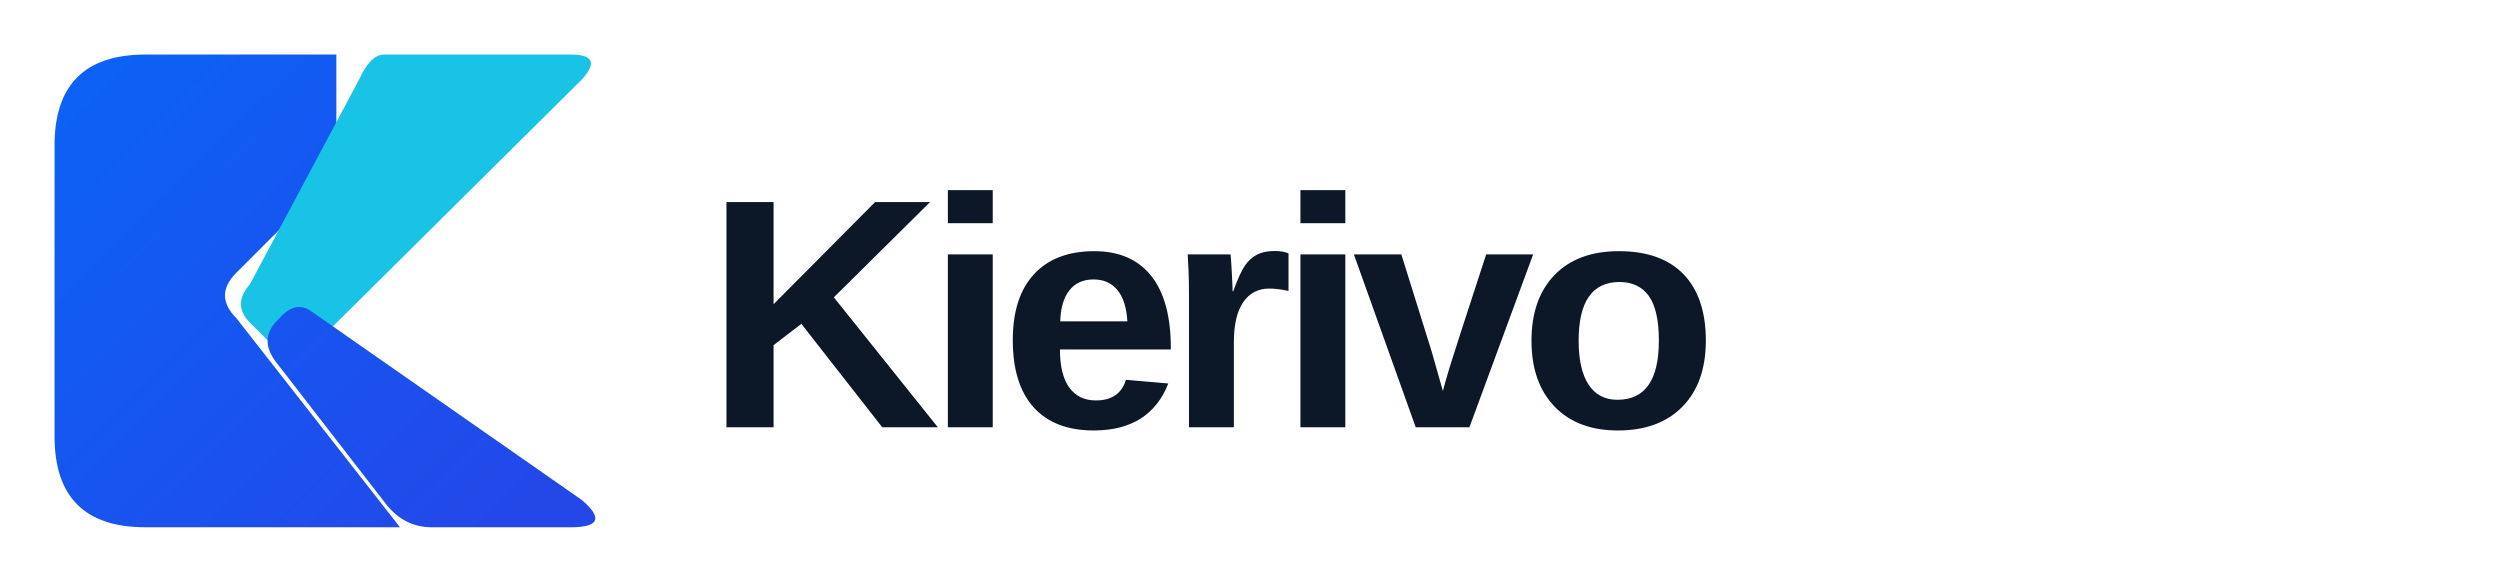
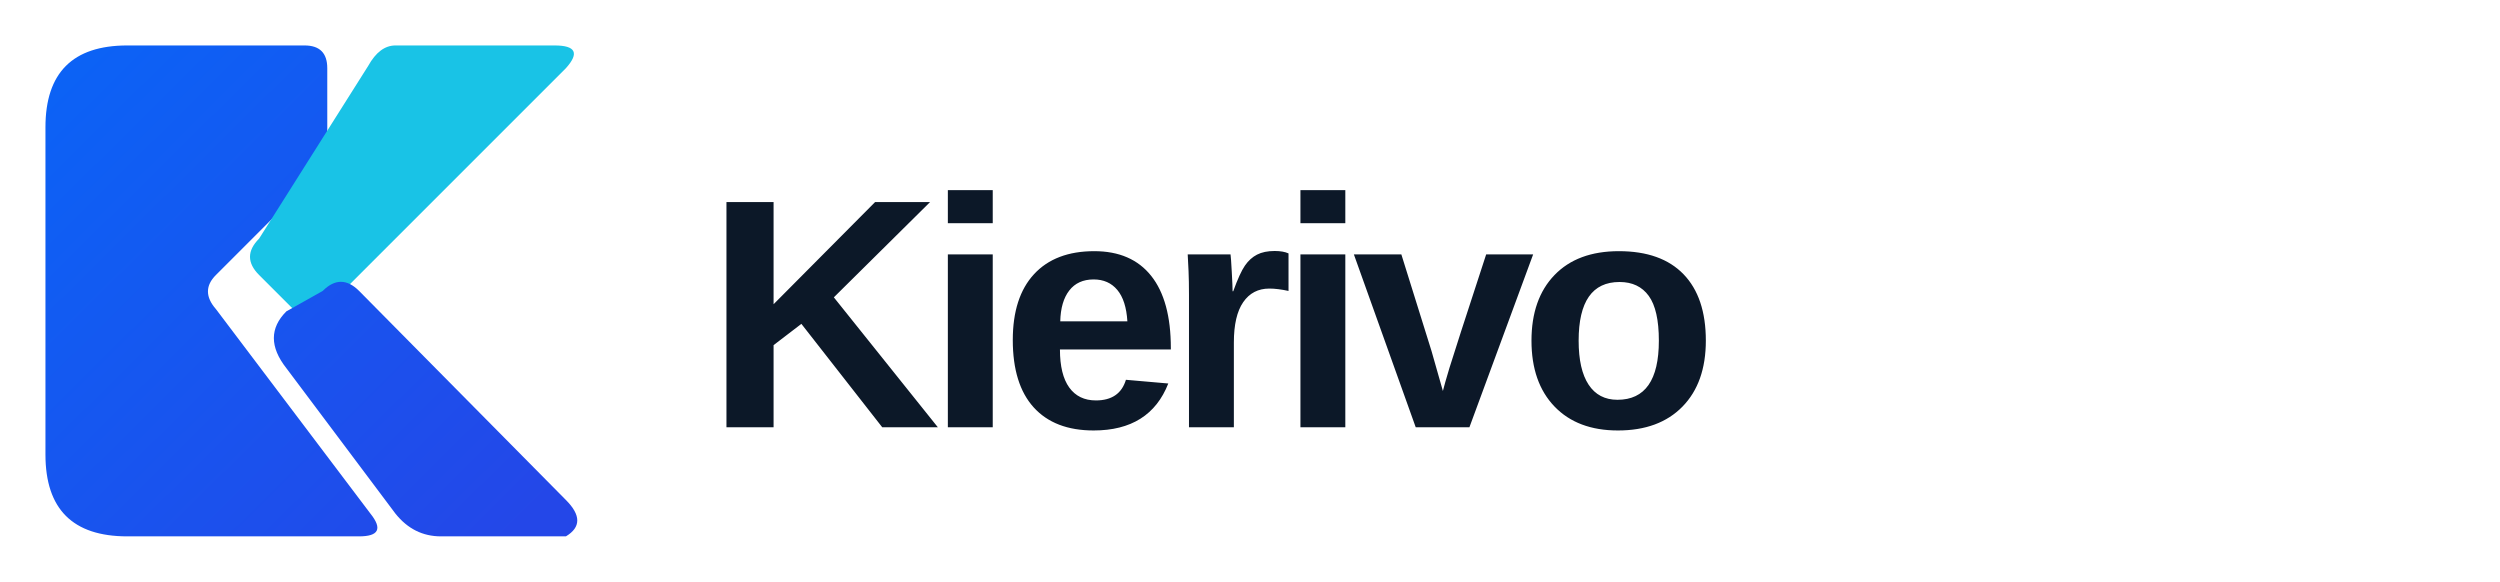
<svg xmlns="http://www.w3.org/2000/svg" viewBox="0 0 1100 256" role="img" aria-labelledby="title desc">
  <defs>
    <linearGradient id="blue" x1="24" y1="24" x2="230" y2="232" gradientUnits="userSpaceOnUse">
      <stop stop-color="#0B63F6" />
      <stop offset="1" stop-color="#2447E8" />
    </linearGradient>
  </defs>
-   <path fill="url(#blue)" d="M64 24h84v52l-44 44q-10 10 0 20l72 92H64q-40 0-40-40V64q0-40 40-40Z" />
-   <path fill="#19C3E6" d="M169 24h82q15 0 5 11L137 153q-8 8-16 0l-11-11q-8-8 0-17l48-90q5-11 11-11Z" />
-   <path fill="url(#blue)" d="m137 137 119 83q14 12-5 12h-61q-12 0-20-10l-48-62q-9-11 1-20 7-8 14-3Z" />
+   <path fill="url(#blue)" d="M56 20h78q10 0 10 10v42l-49 49q-7 7 0 15l68 90q8 10-5 10H56q-36 0-36-36V56q0-36 36-36Z" />
+   <path fill="#19C3E6" d="M174 20h70q14 0 5 10L144 135q-8 8-16 0l-14-14q-8-8 0-16l48-76q5-9 12-9Z" />
+   <path fill="url(#blue)" d="M142 128q8-8 16 0l91 92q10 10 0 16h-55q-12 0-20-10l-48-64q-11-14 0-25Z" />
  <text x="310" y="188" fill="#0C1828" font-family="'Helvetica Neue', Arial, sans-serif" font-size="144" font-weight="700" letter-spacing="-7">Kierivo</text>
</svg>
